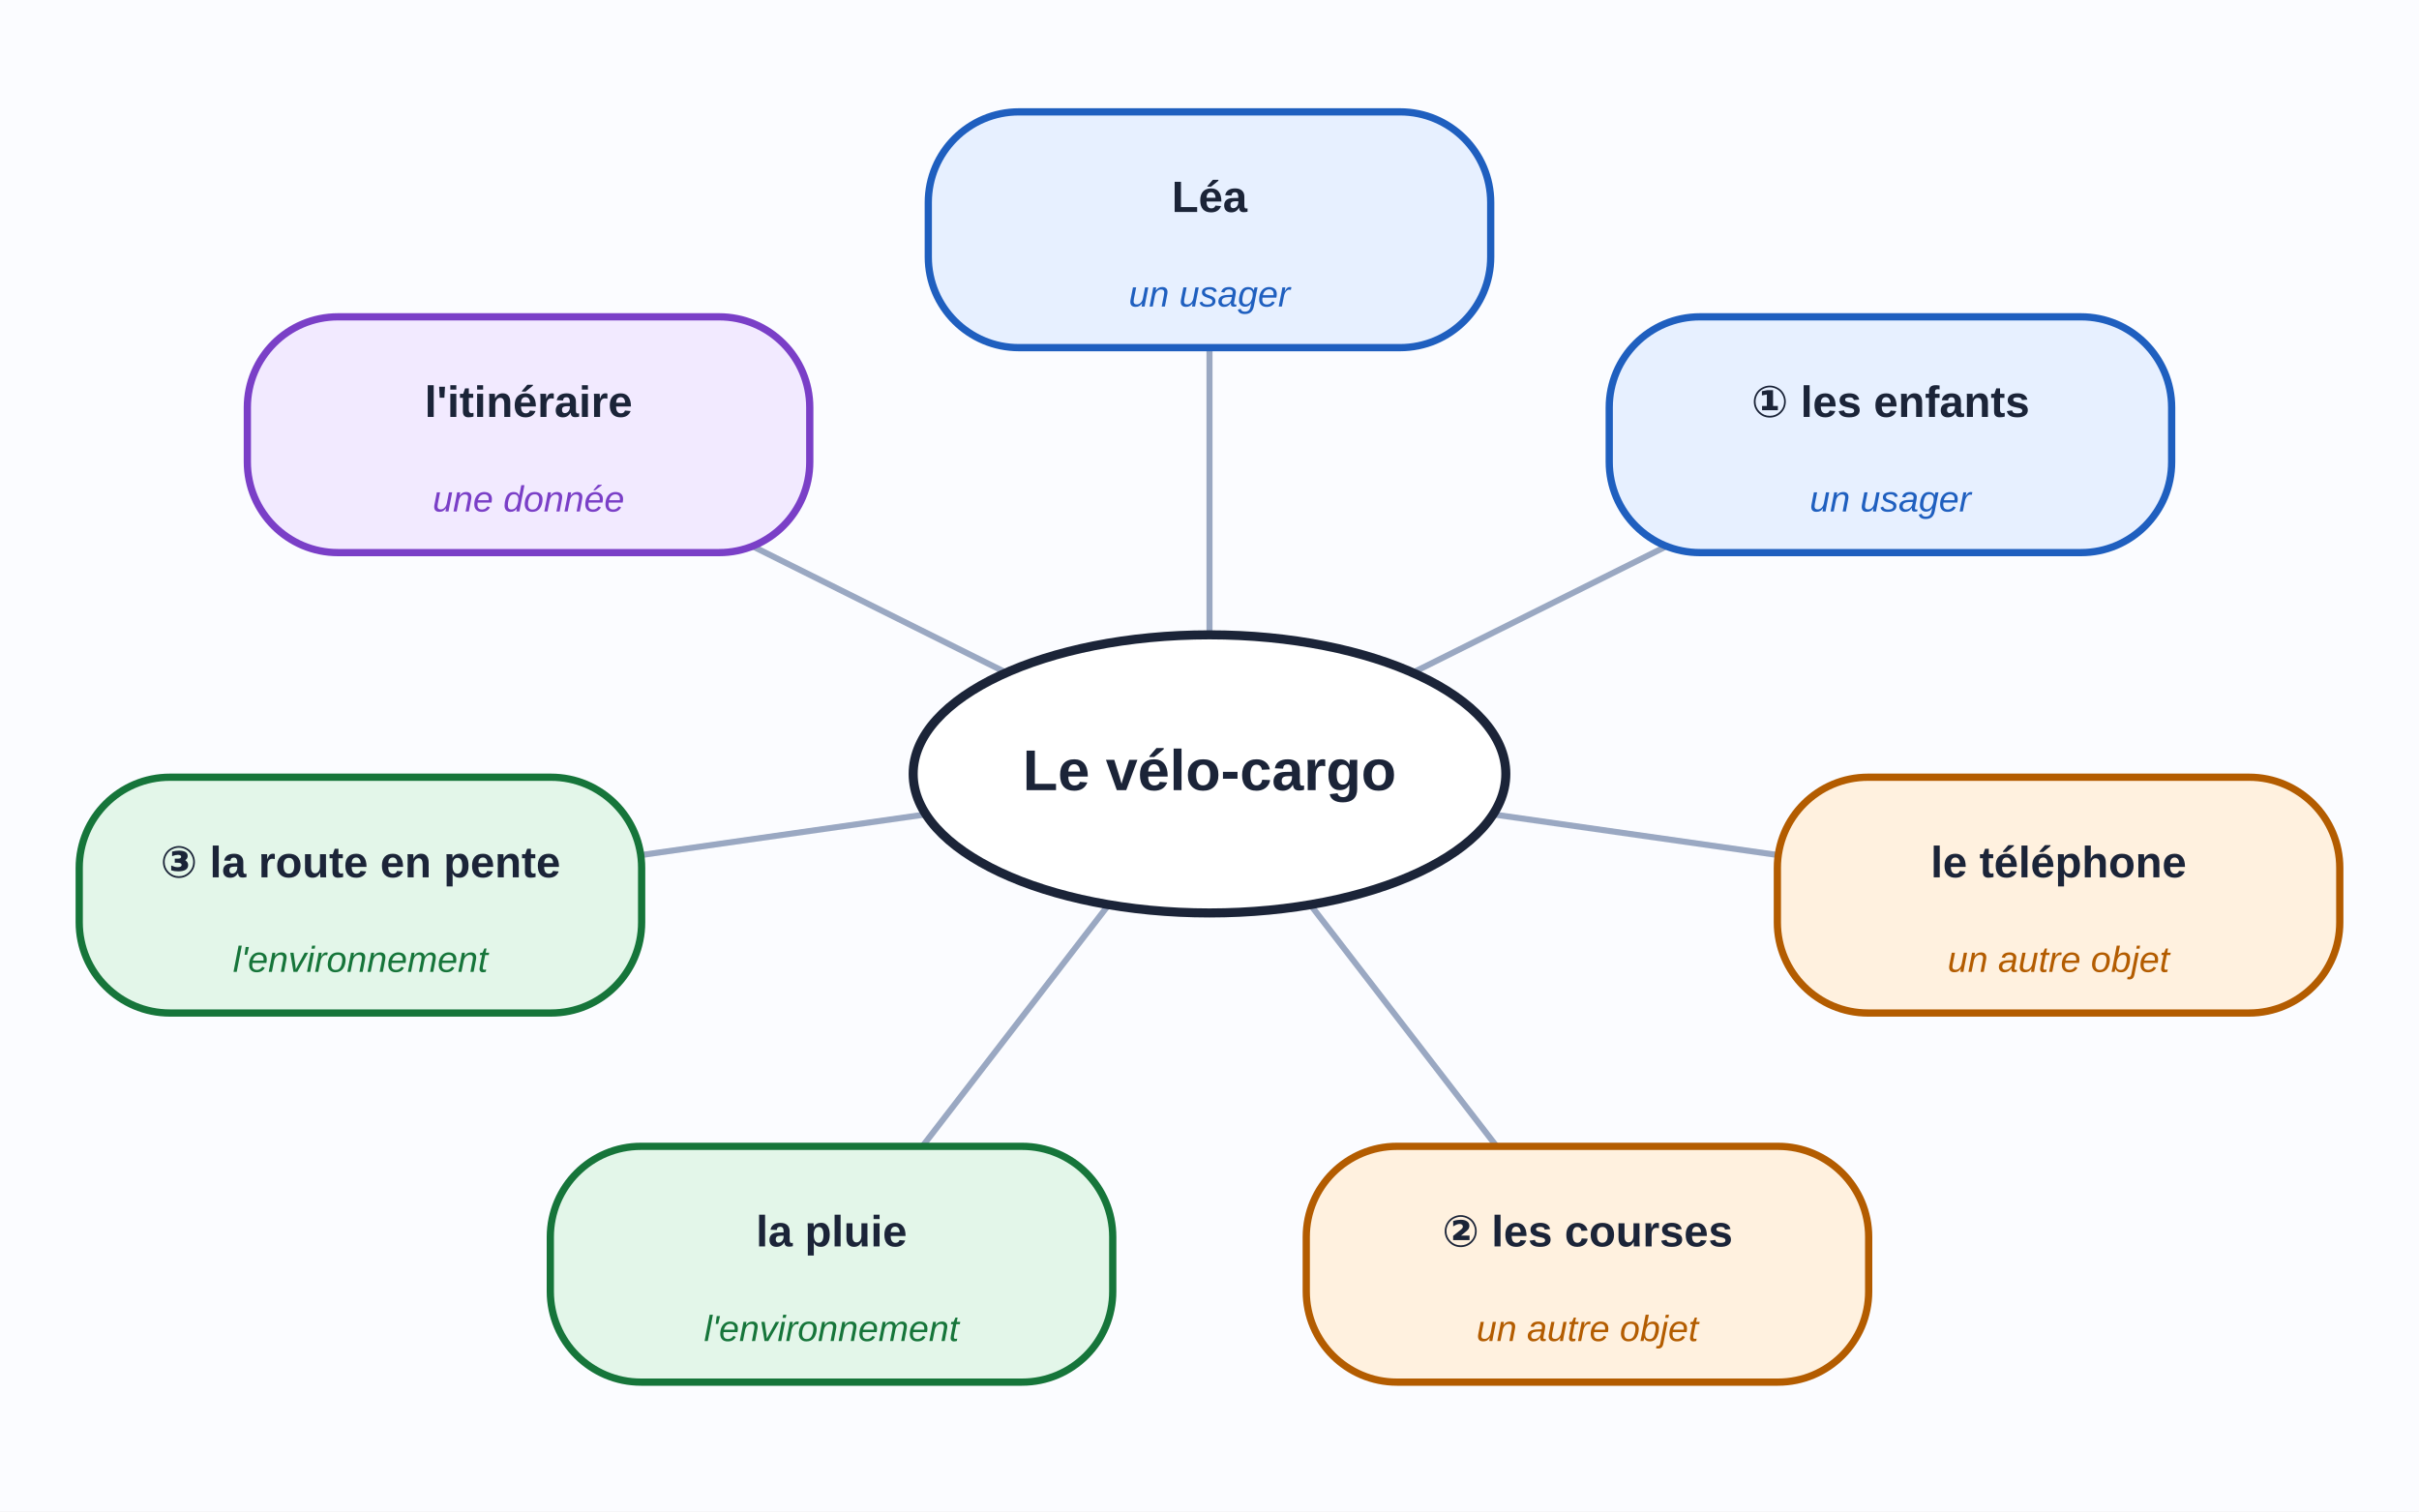
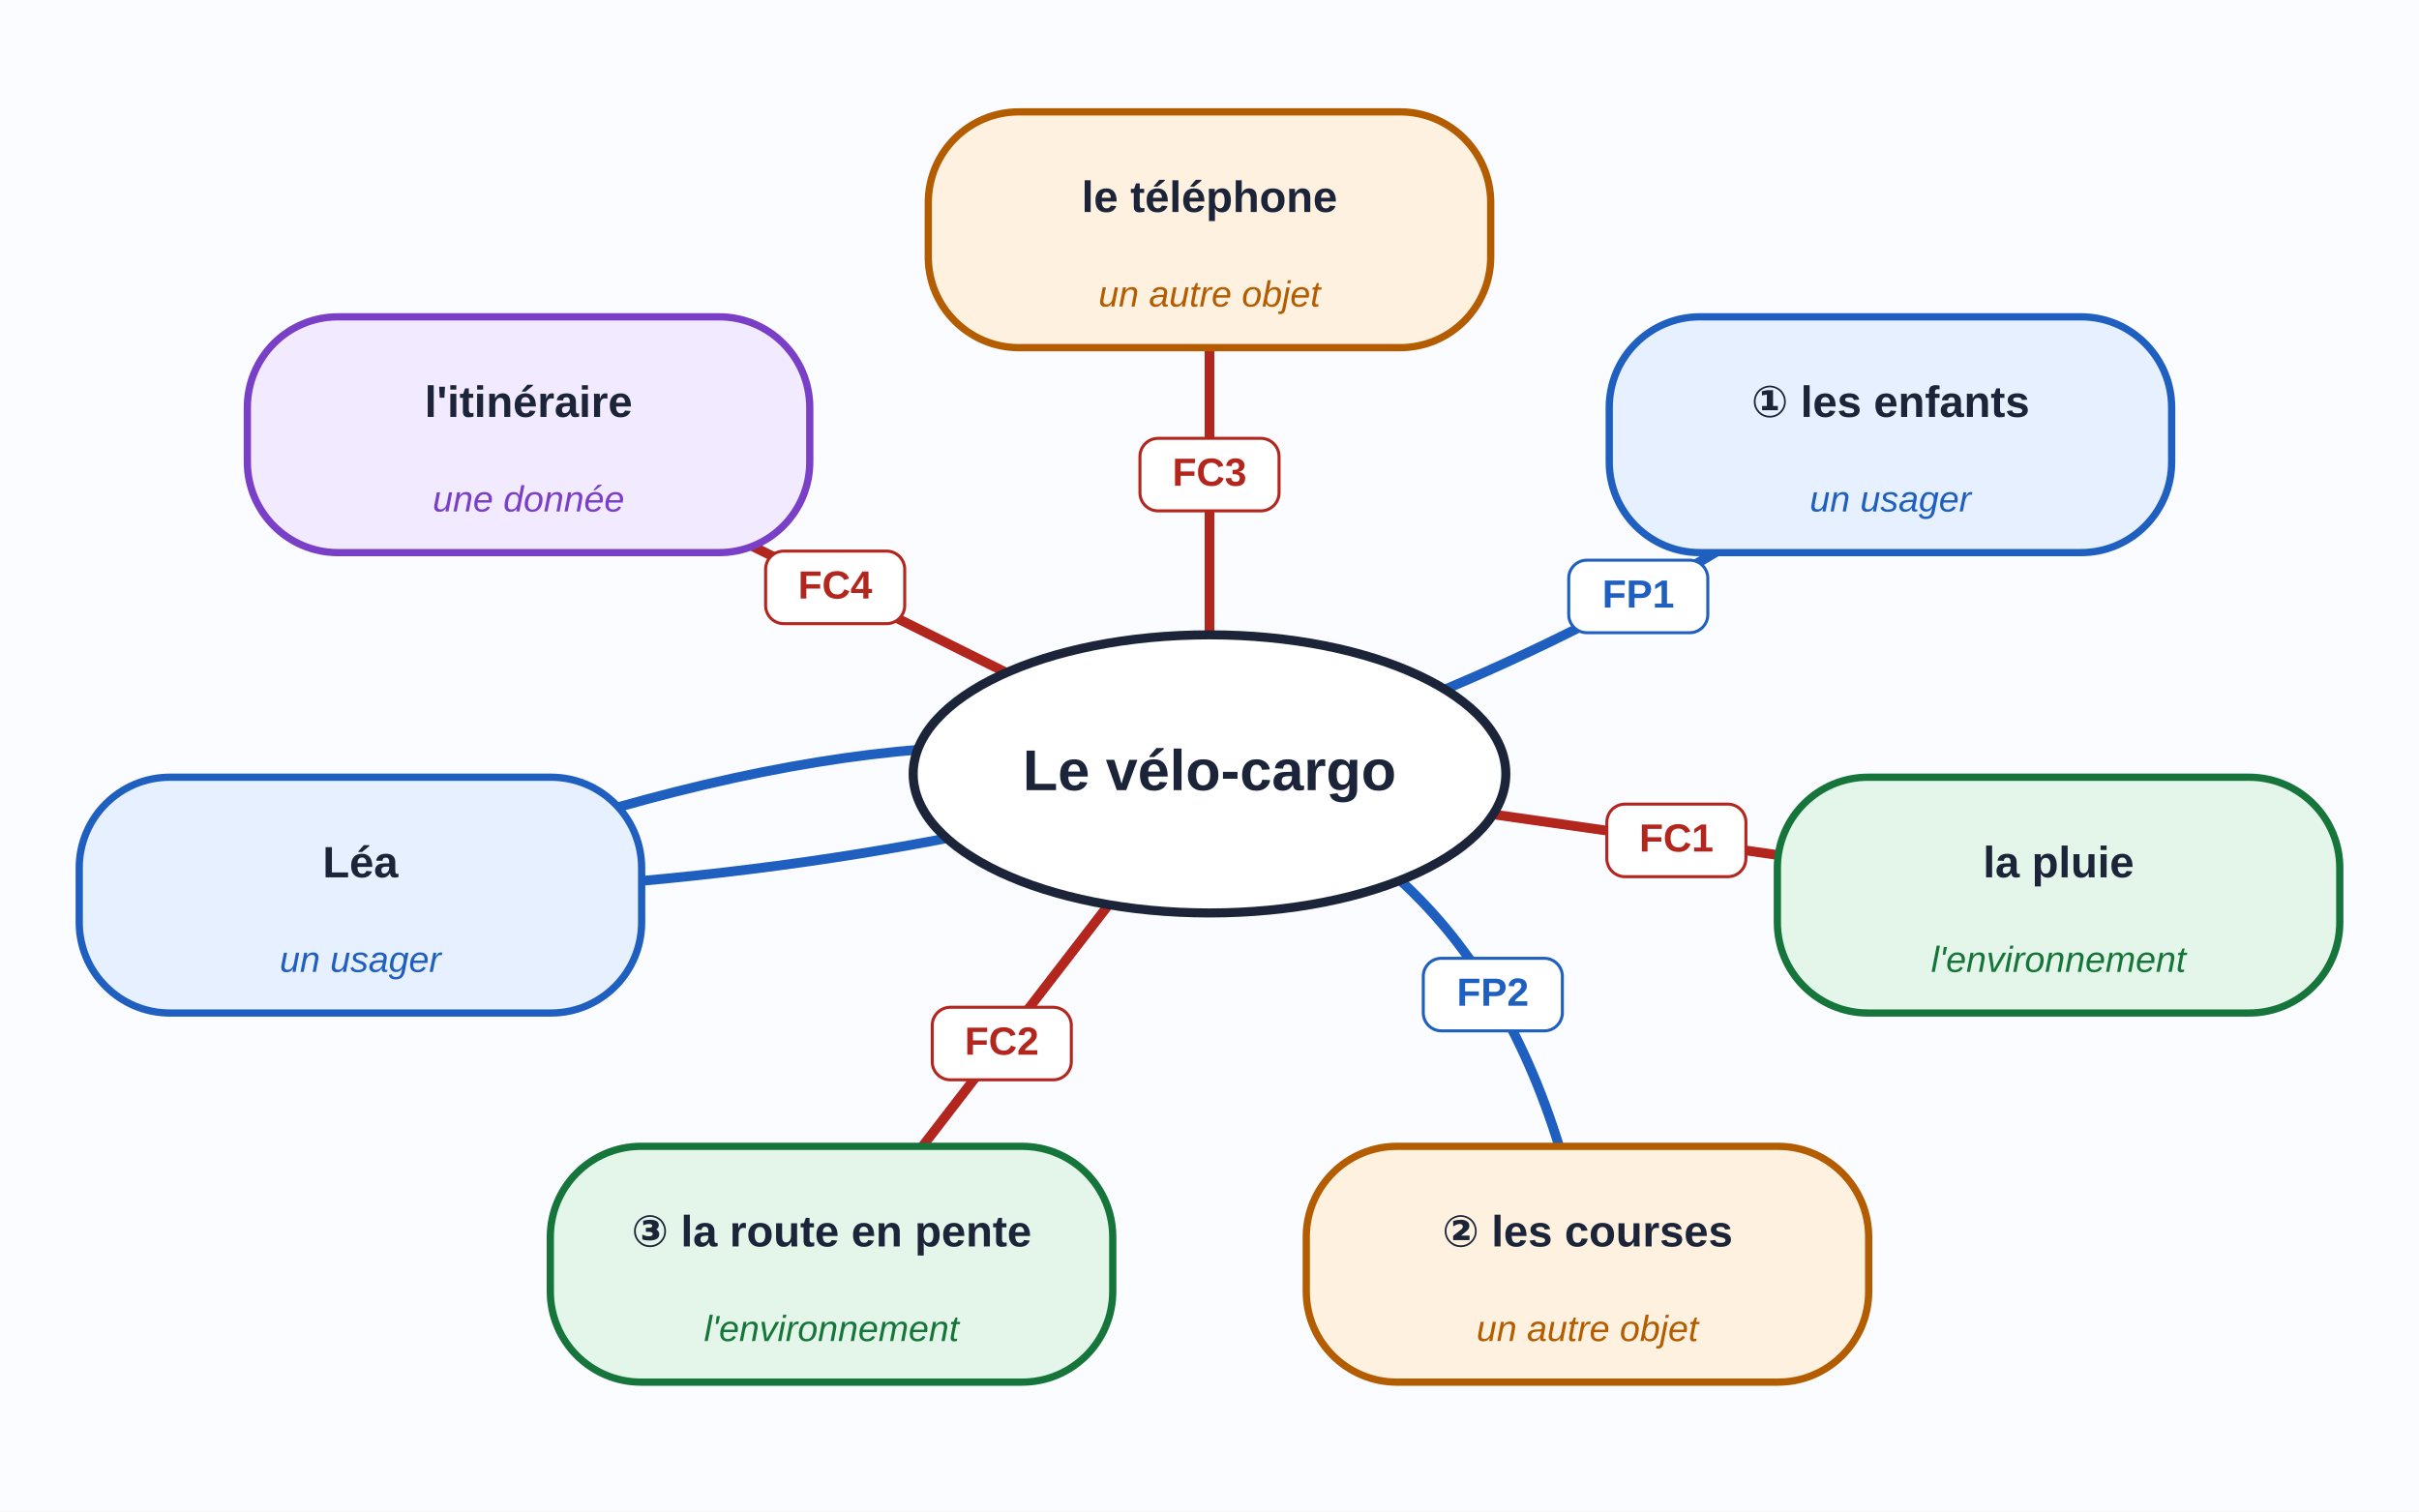
<svg xmlns="http://www.w3.org/2000/svg" viewBox="0 0 800 500" width="800" height="500" class="schema" id="pv-pieuvre-c" role="img" aria-labelledby="pv-pieuvre-c-t pv-pieuvre-c-d" font-family="'Segoe UI',system-ui,Arial,sans-serif">
  <rect x="0" y="0" width="800" height="500" fill="#fbfcff" />
  <defs>
    <marker id="pv-pieuvre-c-pt" viewBox="0 0 12 10" refX="11" refY="5" markerWidth="12" markerHeight="10" markerUnits="userSpaceOnUse" orient="auto-start-reverse">
      <path d="M0,0 L12,5 L0,10 z" fill="#1b2438" />
    </marker>
  </defs>
-   <line x1="400.0" y1="76.0" x2="400.0" y2="256.0" stroke="#9aa8c2" stroke-width="2" />
-   <line x1="625.2" y1="143.8" x2="400.0" y2="256.0" stroke="#9aa8c2" stroke-width="2" />
-   <line x1="680.8" y1="296.1" x2="400.0" y2="256.0" stroke="#9aa8c2" stroke-width="2" />
-   <line x1="525.0" y1="418.2" x2="400.0" y2="256.0" stroke="#9aa8c2" stroke-width="2" />
-   <line x1="275.0" y1="418.2" x2="400.0" y2="256.0" stroke="#9aa8c2" stroke-width="2" />
-   <line x1="119.2" y1="296.1" x2="400.0" y2="256.0" stroke="#9aa8c2" stroke-width="2" />
-   <line x1="174.8" y1="143.8" x2="400.0" y2="256.0" stroke="#9aa8c2" stroke-width="2" />
+   <line x1="680.8" y1="296.1" x2="400.0" y2="256.0" stroke="#b3261e" stroke-width="3.2" />
+   <line x1="275.0" y1="418.2" x2="400.0" y2="256.0" stroke="#b3261e" stroke-width="3.2" />
+   <line x1="400.0" y1="76.0" x2="400.0" y2="256.0" stroke="#b3261e" stroke-width="3.2" />
+   <line x1="174.8" y1="143.8" x2="400.0" y2="256.0" stroke="#b3261e" stroke-width="3.2" />
+   <path d="M119.2,296.1 Q427.8,292.1 625.2,143.8" fill="none" stroke="#1f5fbf" stroke-width="3.2" />
+   <path d="M119.2,296.1 Q477.9,154.9 525.0,418.2" fill="none" stroke="#1f5fbf" stroke-width="3.2" />
  <ellipse cx="400.0" cy="256.0" rx="98" ry="46" fill="#ffffff" stroke="#1b2438" stroke-width="3" />
  <text x="400.0" y="256.0" font-size="19" fill="#1b2438" text-anchor="middle" dominant-baseline="middle" font-weight="700">
    <tspan x="400.0" dy="-0.00em">Le vélo-cargo</tspan>
  </text>
-   <rect x="307.0" y="37.0" width="186" height="78" rx="30" fill="#e7f0ff" stroke="#1f5fbf" stroke-width="2.4" />
+   <rect x="307.0" y="37.0" width="186" height="78" rx="30" fill="#fff1df" stroke="#b35c00" stroke-width="2.4" />
  <text x="400.0" y="66.0" font-size="14.5" fill="#1b2438" text-anchor="middle" dominant-baseline="middle" font-weight="700">
-     <tspan x="400.0" dy="-0.00em">Léa</tspan>
+     <tspan x="400.0" dy="-0.00em">le téléphone</tspan>
  </text>
-   <text x="400.0" y="98.0" font-size="12" fill="#1f5fbf" text-anchor="middle" dominant-baseline="middle" font-style="italic">
-     <tspan x="400.0" dy="-0.00em">un usager</tspan>
+   <text x="400.0" y="98.0" font-size="12" fill="#b35c00" text-anchor="middle" dominant-baseline="middle" font-style="italic">
+     <tspan x="400.0" dy="-0.00em">un autre objet</tspan>
  </text>
  <rect x="532.2" y="104.8" width="186" height="78" rx="30" fill="#e7f0ff" stroke="#1f5fbf" stroke-width="2.4" />
  <text x="625.2" y="133.8" font-size="14.5" fill="#1b2438" text-anchor="middle" dominant-baseline="middle" font-weight="700">
    <tspan x="625.2" dy="-0.00em">① les enfants</tspan>
  </text>
  <text x="625.2" y="165.8" font-size="12" fill="#1f5fbf" text-anchor="middle" dominant-baseline="middle" font-style="italic">
    <tspan x="625.2" dy="-0.00em">un usager</tspan>
  </text>
-   <rect x="587.8" y="257.1" width="186" height="78" rx="30" fill="#fff1df" stroke="#b35c00" stroke-width="2.4" />
+   <rect x="587.8" y="257.1" width="186" height="78" rx="30" fill="#e3f6e9" stroke="#16753a" stroke-width="2.4" />
  <text x="680.8" y="286.1" font-size="14.5" fill="#1b2438" text-anchor="middle" dominant-baseline="middle" font-weight="700">
-     <tspan x="680.8" dy="-0.00em">le téléphone</tspan>
+     <tspan x="680.8" dy="-0.00em">la pluie</tspan>
  </text>
-   <text x="680.8" y="318.1" font-size="12" fill="#b35c00" text-anchor="middle" dominant-baseline="middle" font-style="italic">
-     <tspan x="680.8" dy="-0.00em">un autre objet</tspan>
+   <text x="680.8" y="318.1" font-size="12" fill="#16753a" text-anchor="middle" dominant-baseline="middle" font-style="italic">
+     <tspan x="680.8" dy="-0.00em">l'environnement</tspan>
  </text>
  <rect x="432.0" y="379.2" width="186" height="78" rx="30" fill="#fff1df" stroke="#b35c00" stroke-width="2.4" />
  <text x="525.0" y="408.2" font-size="14.5" fill="#1b2438" text-anchor="middle" dominant-baseline="middle" font-weight="700">
    <tspan x="525.0" dy="-0.00em">② les courses</tspan>
  </text>
  <text x="525.0" y="440.2" font-size="12" fill="#b35c00" text-anchor="middle" dominant-baseline="middle" font-style="italic">
    <tspan x="525.0" dy="-0.00em">un autre objet</tspan>
  </text>
  <rect x="182.0" y="379.2" width="186" height="78" rx="30" fill="#e3f6e9" stroke="#16753a" stroke-width="2.4" />
  <text x="275.0" y="408.2" font-size="14.5" fill="#1b2438" text-anchor="middle" dominant-baseline="middle" font-weight="700">
-     <tspan x="275.0" dy="-0.00em">la pluie</tspan>
+     <tspan x="275.0" dy="-0.00em">③ la route en pente</tspan>
  </text>
  <text x="275.0" y="440.2" font-size="12" fill="#16753a" text-anchor="middle" dominant-baseline="middle" font-style="italic">
    <tspan x="275.0" dy="-0.00em">l'environnement</tspan>
  </text>
-   <rect x="26.2" y="257.1" width="186" height="78" rx="30" fill="#e3f6e9" stroke="#16753a" stroke-width="2.4" />
+   <rect x="26.2" y="257.1" width="186" height="78" rx="30" fill="#e7f0ff" stroke="#1f5fbf" stroke-width="2.4" />
  <text x="119.2" y="286.1" font-size="14.5" fill="#1b2438" text-anchor="middle" dominant-baseline="middle" font-weight="700">
-     <tspan x="119.2" dy="-0.00em">③ la route en pente</tspan>
+     <tspan x="119.2" dy="-0.00em">Léa</tspan>
  </text>
-   <text x="119.2" y="318.1" font-size="12" fill="#16753a" text-anchor="middle" dominant-baseline="middle" font-style="italic">
-     <tspan x="119.2" dy="-0.00em">l'environnement</tspan>
+   <text x="119.2" y="318.1" font-size="12" fill="#1f5fbf" text-anchor="middle" dominant-baseline="middle" font-style="italic">
+     <tspan x="119.2" dy="-0.00em">un usager</tspan>
  </text>
  <rect x="81.8" y="104.8" width="186" height="78" rx="30" fill="#f2eaff" stroke="#7a3fc7" stroke-width="2.4" />
  <text x="174.8" y="133.8" font-size="14.5" fill="#1b2438" text-anchor="middle" dominant-baseline="middle" font-weight="700">
    <tspan x="174.8" dy="-0.00em">l'itinéraire</tspan>
  </text>
  <text x="174.8" y="165.8" font-size="12" fill="#7a3fc7" text-anchor="middle" dominant-baseline="middle" font-style="italic">
    <tspan x="174.8" dy="-0.00em">une donnée</tspan>
  </text>
+   <rect x="531.4" y="266.0" width="46" height="24" rx="6" fill="#ffffff" stroke="#b3261e" />
+   <text x="554.4" y="278.0" font-size="13" fill="#b3261e" text-anchor="middle" dominant-baseline="middle" font-weight="700">
+     <tspan x="554.4" dy="-0.00em">FC1</tspan>
+   </text>
+   <rect x="308.3" y="333.2" width="46" height="24" rx="6" fill="#ffffff" stroke="#b3261e" />
+   <text x="331.3" y="345.2" font-size="13" fill="#b3261e" text-anchor="middle" dominant-baseline="middle" font-weight="700">
+     <tspan x="331.3" dy="-0.00em">FC2</tspan>
+   </text>
+   <rect x="377.0" y="145.0" width="46" height="24" rx="6" fill="#ffffff" stroke="#b3261e" />
+   <text x="400.0" y="157.0" font-size="13" fill="#b3261e" text-anchor="middle" dominant-baseline="middle" font-weight="700">
+     <tspan x="400.0" dy="-0.00em">FC3</tspan>
+   </text>
+   <rect x="253.2" y="182.3" width="46" height="24" rx="6" fill="#ffffff" stroke="#b3261e" />
+   <text x="276.2" y="194.3" font-size="13" fill="#b3261e" text-anchor="middle" dominant-baseline="middle" font-weight="700">
+     <tspan x="276.2" dy="-0.00em">FC4</tspan>
+   </text>
+   <rect x="518.8" y="185.3" width="46" height="24" rx="6" fill="#ffffff" stroke="#1f5fbf" />
+   <text x="541.8" y="197.3" font-size="13" fill="#1f5fbf" text-anchor="middle" dominant-baseline="middle" font-weight="700">
+     <tspan x="541.8" dy="-0.00em">FP1</tspan>
+   </text>
+   <rect x="470.7" y="317.0" width="46" height="24" rx="6" fill="#ffffff" stroke="#1f5fbf" />
+   <text x="493.7" y="329.0" font-size="13" fill="#1f5fbf" text-anchor="middle" dominant-baseline="middle" font-weight="700">
+     <tspan x="493.7" dy="-0.00em">FP2</tspan>
+   </text>
</svg>
